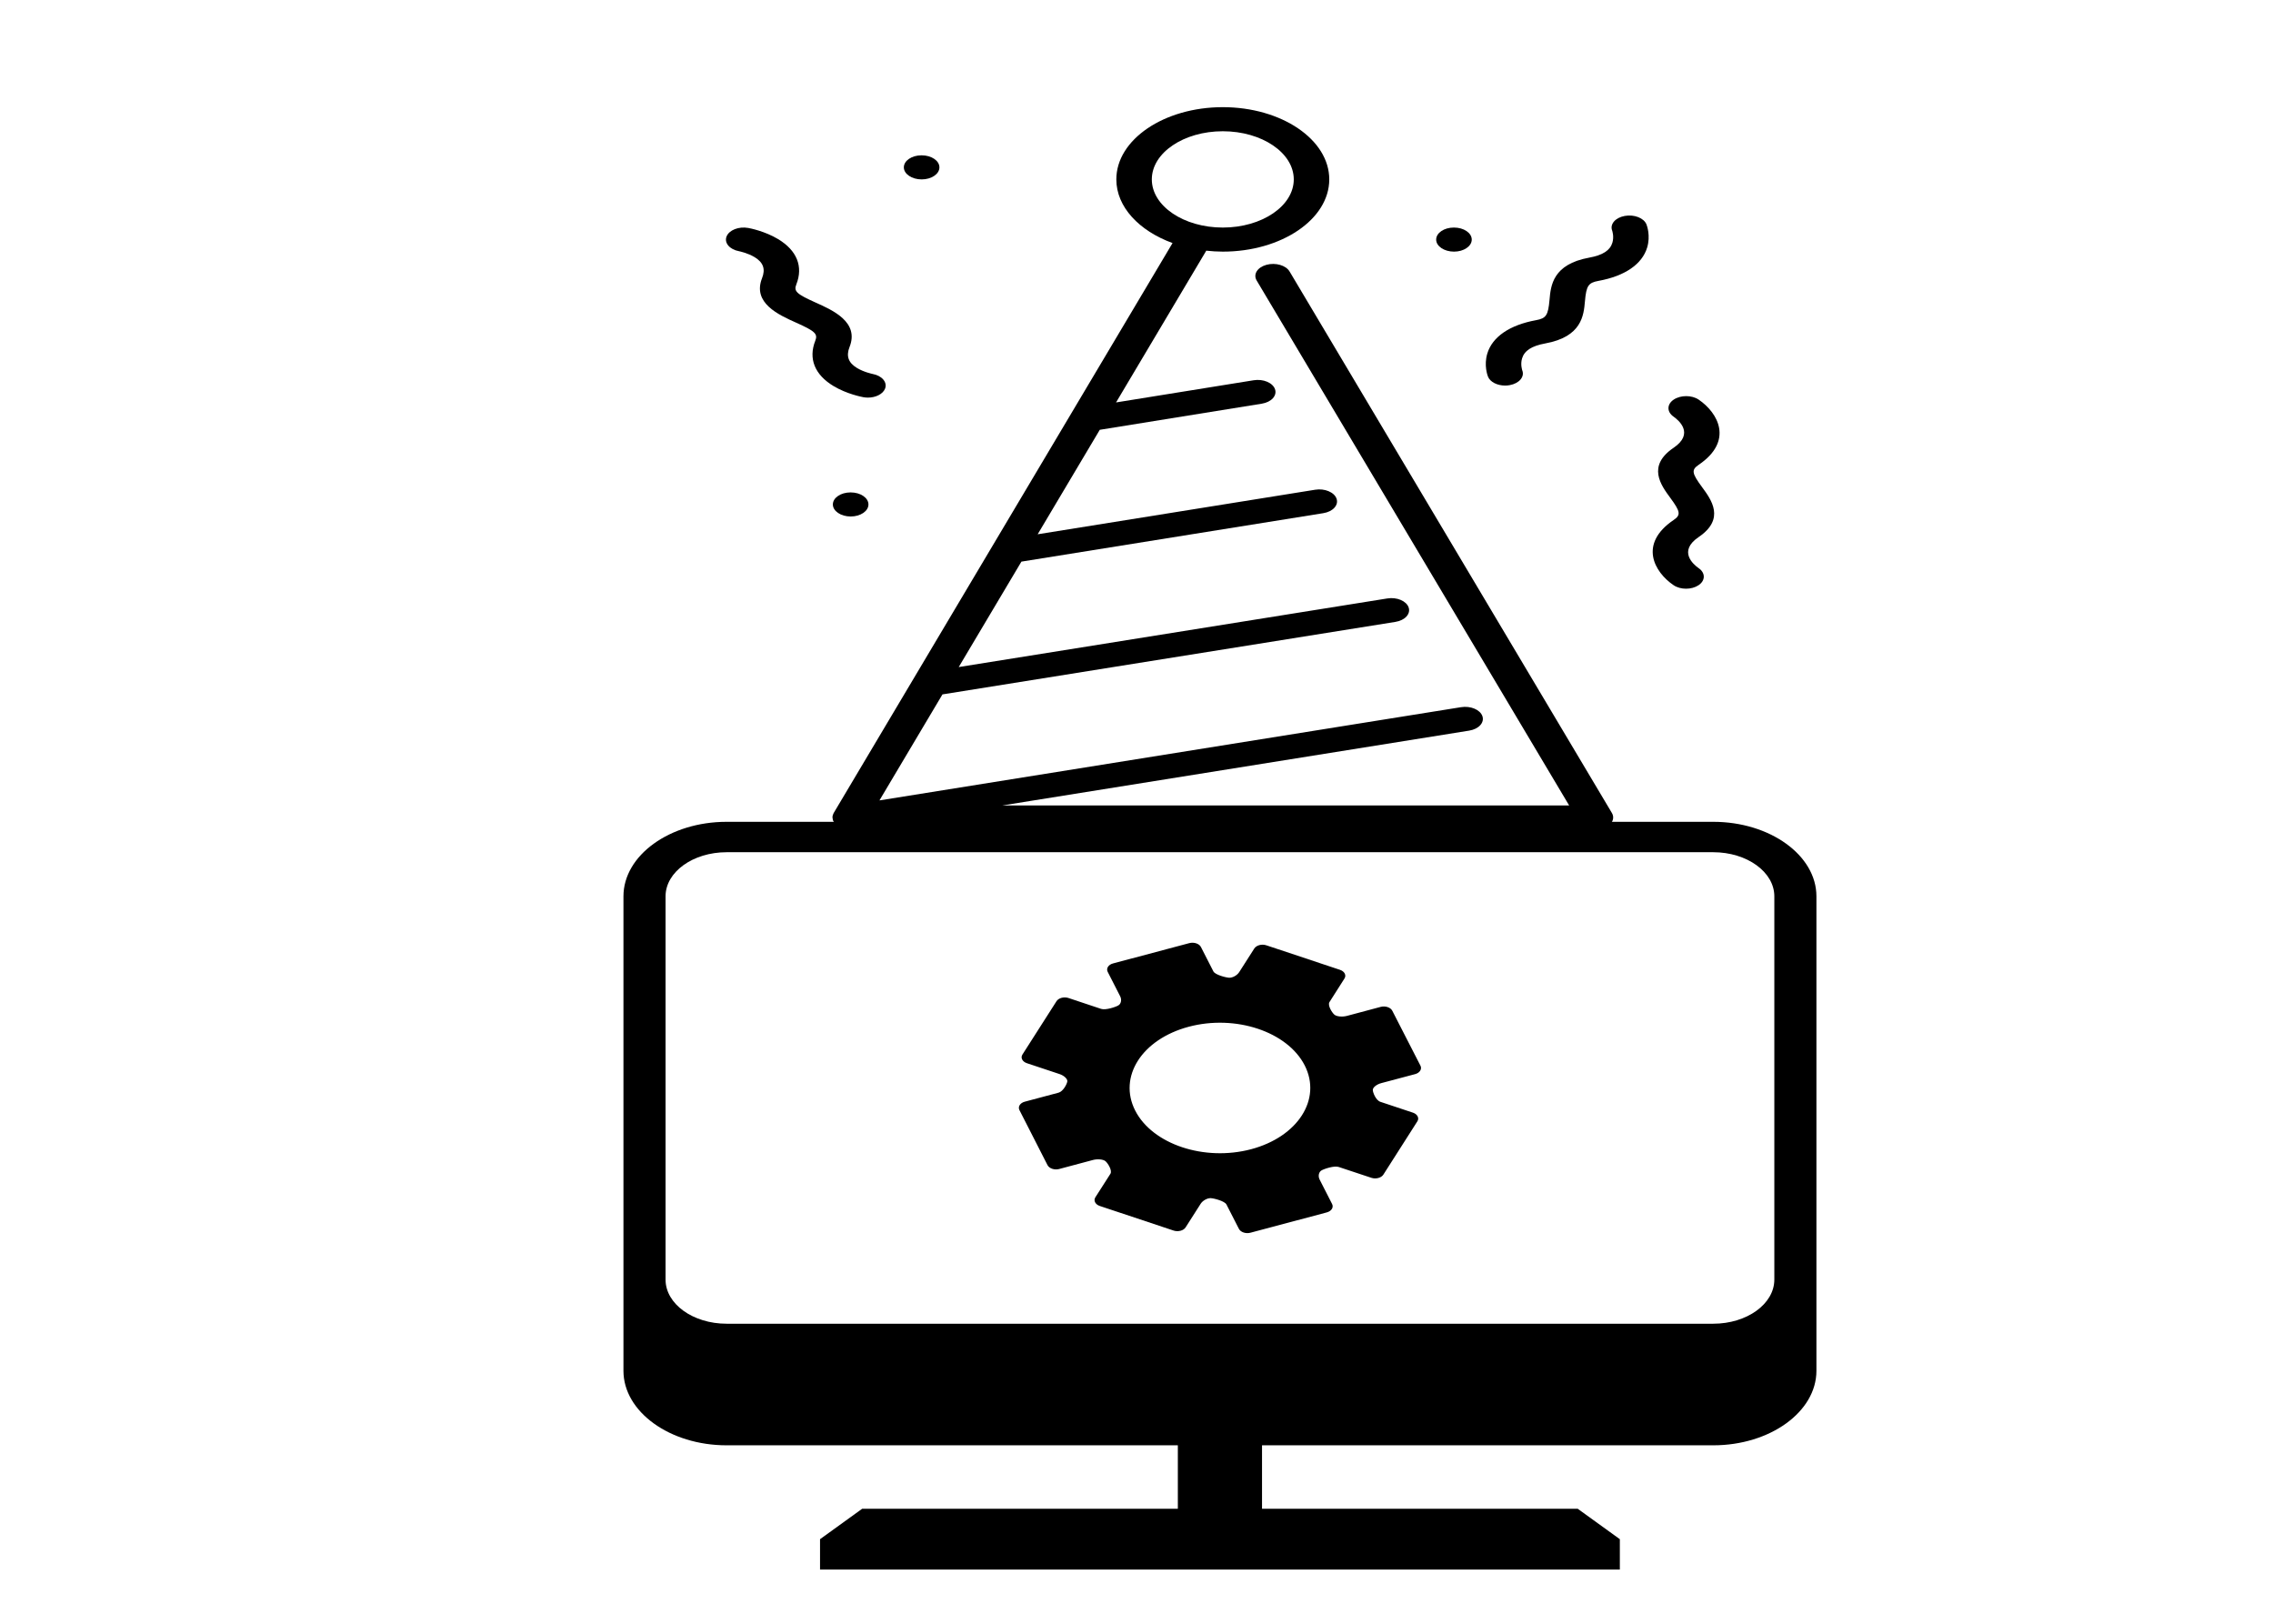
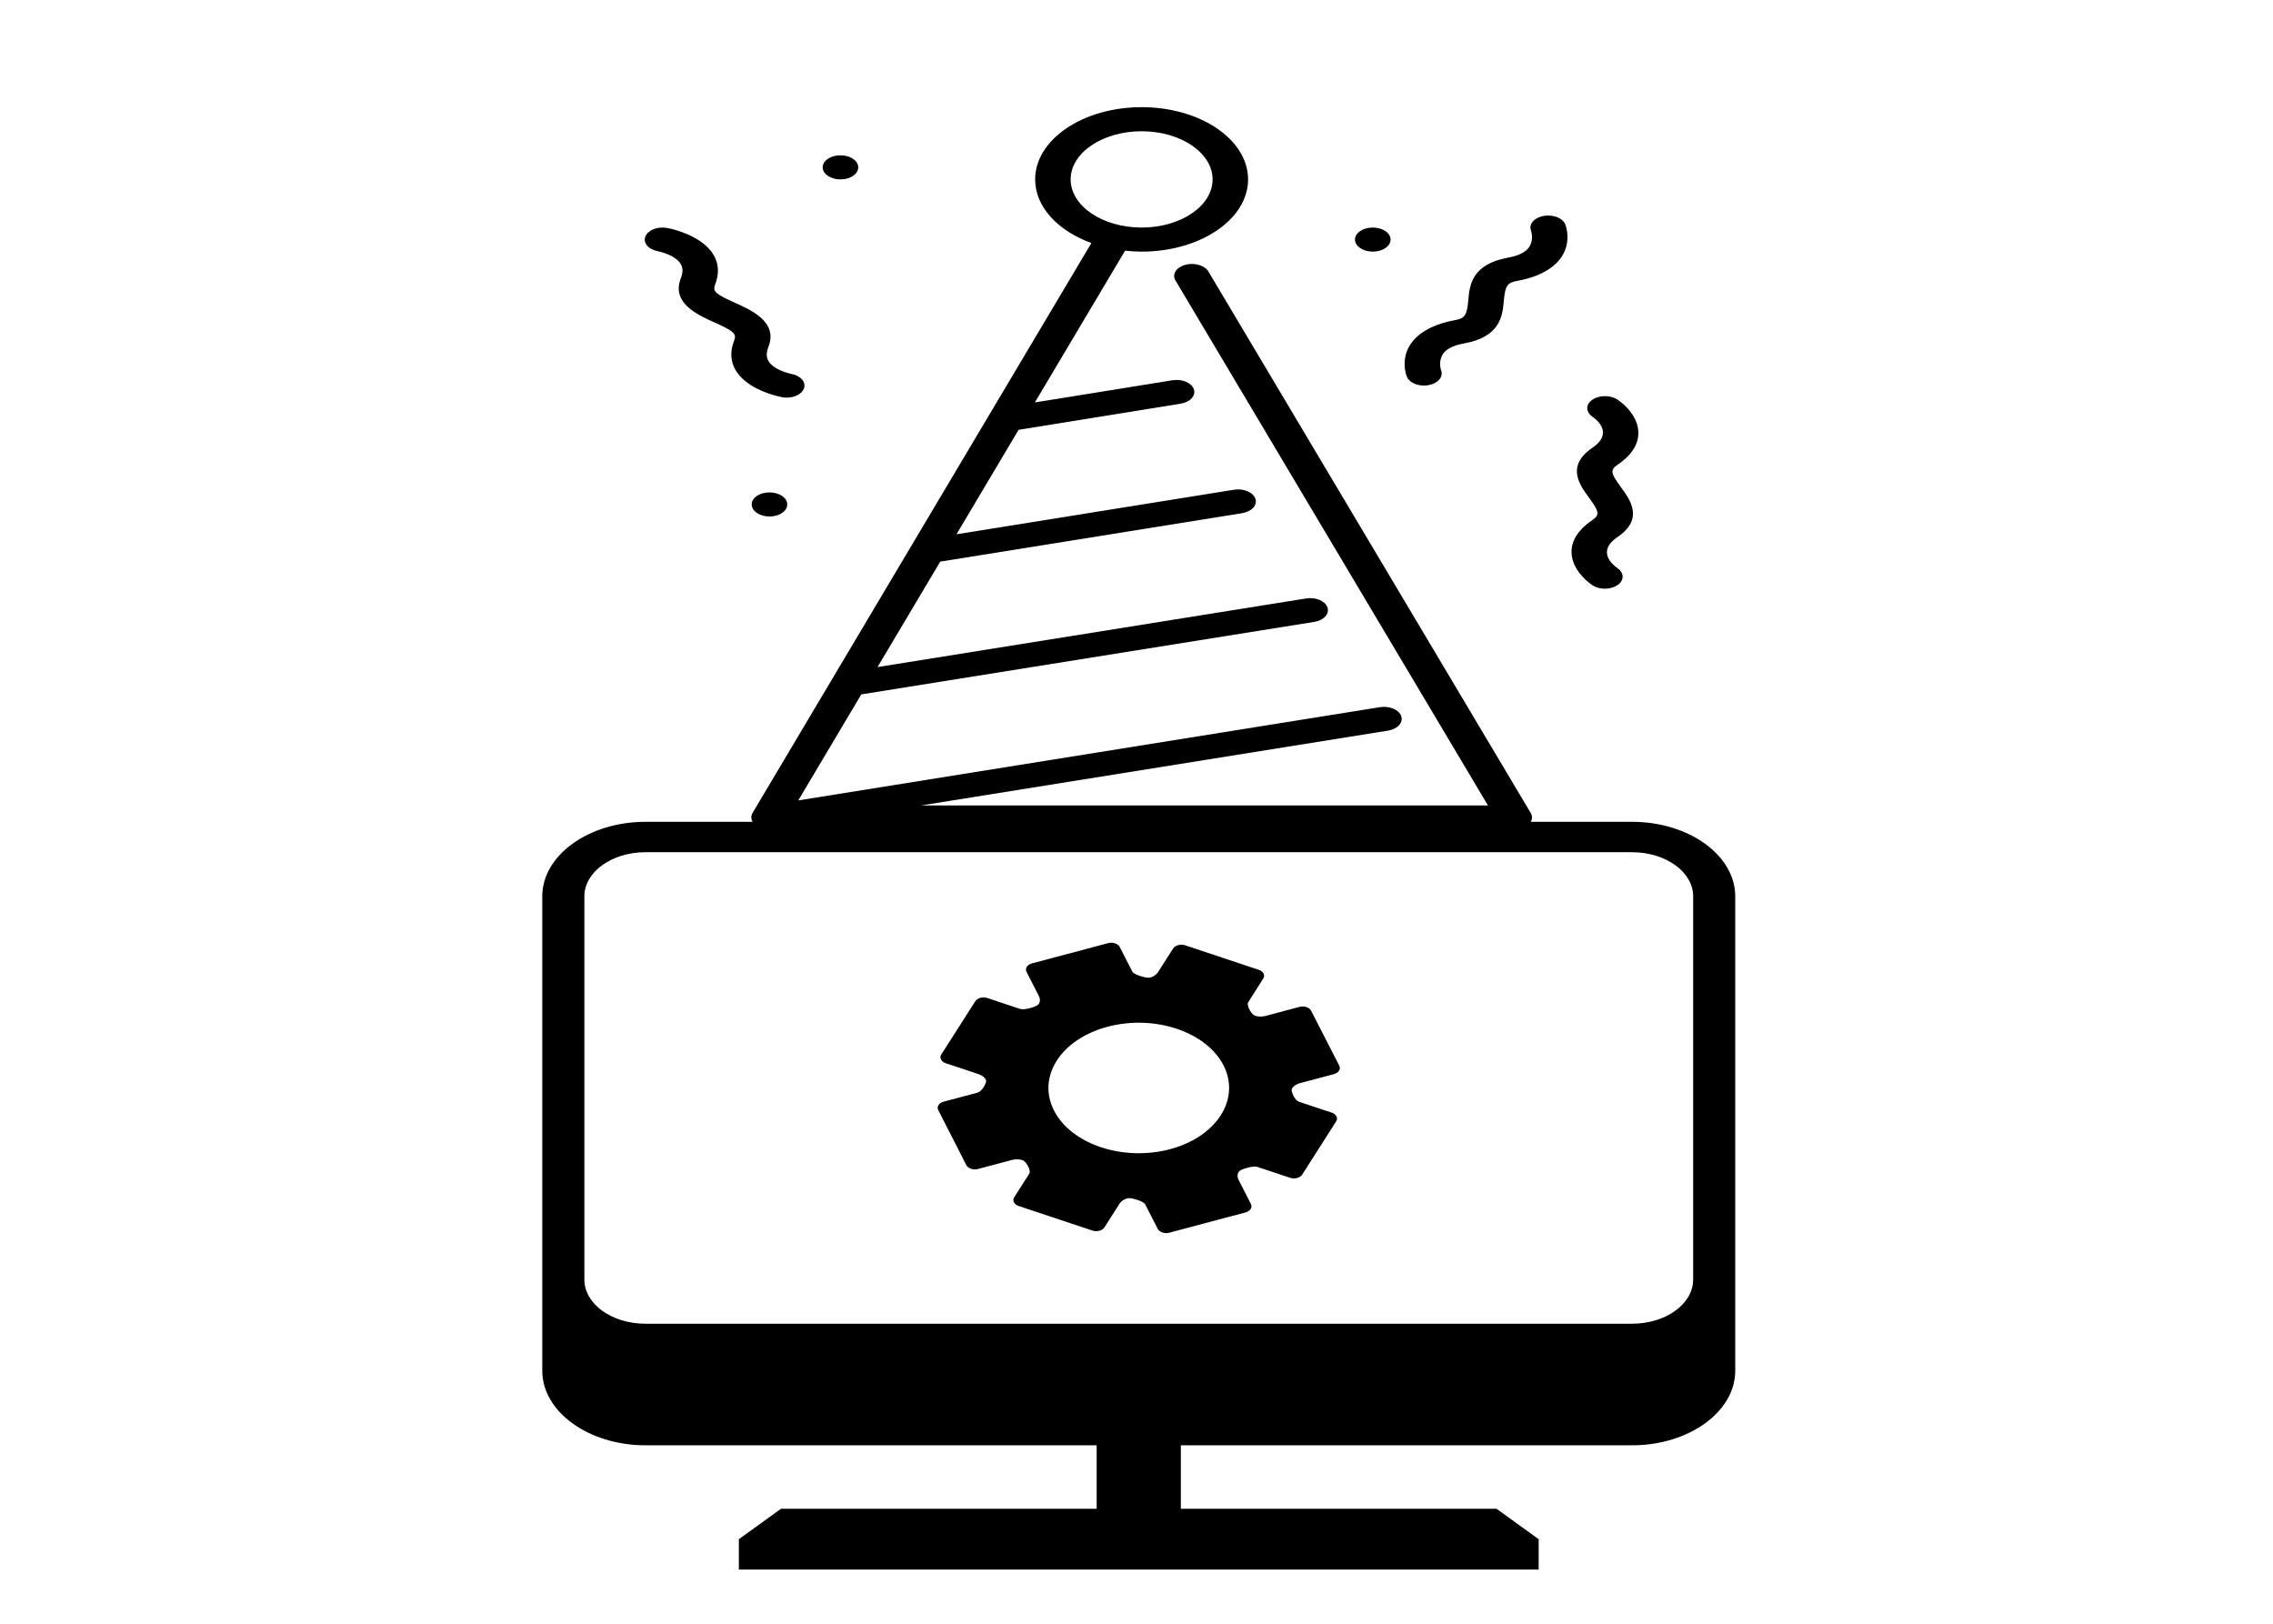
- <svg xmlns="http://www.w3.org/2000/svg" width="100%" height="auto" viewBox="-100 240 700 500" version="1.1">
+ <svg xmlns="http://www.w3.org/2000/svg" width="100%" height="auto" viewBox="-75 240 700 500" version="1.1">
  <defs />
  <g id="Group-2" stroke="none" stroke-width="1" fill="none" fill-rule="evenodd" transform="translate(92, 273)">
    <g id="hat2" transform="translate(31.5107, 0)" fill="#000000">
      <g id="Layer_1">
        <g id="Group">
          <path d="M60.331,22.243 C63.353,22.243 65.795,20.582 65.795,18.536 C65.795,16.49 63.353,14.829 60.331,14.829 L60.276,14.829 C57.26,14.829 54.839,16.49 54.839,18.536 C54.839,20.582 57.314,22.243 60.331,22.243 L60.331,22.243 Z" id="Shape" />
          <path d="M42.358,89.306 C42.833,89.391 43.309,89.436 43.779,89.436 C46.194,89.436 48.396,88.342 49.052,86.685 C49.833,84.705 48.101,82.674 45.189,82.144 C45.167,82.14 42.572,81.614 40.435,80.327 C37.746,78.711 37.014,76.653 38.123,73.844 C41.145,66.199 33.03,62.563 27.658,60.16 C21.784,57.528 20.893,56.69 21.729,54.581 C23.904,49.072 21.915,44.115 16.111,40.627 C12.035,38.173 7.444,37.29 6.937,37.198 C4.002,36.66 1.024,37.843 0.243,39.819 C-0.539,41.798 1.194,43.83 4.106,44.36 C4.134,44.364 6.729,44.89 8.866,46.176 C11.549,47.793 12.287,49.85 11.172,52.66 C8.156,60.304 16.271,63.941 21.637,66.343 C27.517,68.976 28.402,69.813 27.566,71.923 C25.391,77.432 27.385,82.388 33.183,85.877 C37.265,88.331 41.85,89.213 42.358,89.306 L42.358,89.306 Z" id="Shape" />
          <path d="M224.269,44.486 C227.291,44.486 229.734,42.825 229.734,40.779 C229.734,38.733 227.291,37.072 224.269,37.072 L224.215,37.072 C221.199,37.072 218.777,38.733 218.777,40.779 C218.777,42.825 221.253,44.486 224.269,44.486 L224.269,44.486 Z" id="Shape" />
          <path d="M276.85,33.491 C273.932,34.021 272.205,36.056 272.986,38.032 C272.992,38.05 273.615,39.837 273.047,41.731 C272.326,44.119 270.063,45.58 265.921,46.332 C254.653,48.378 254.068,54.963 253.686,59.322 C253.265,64.093 252.642,65.031 249.527,65.594 C241.407,67.074 236.079,70.722 234.522,75.871 C233.429,79.496 234.598,82.633 234.735,82.977 C235.391,84.634 237.598,85.728 240.009,85.728 C240.479,85.728 240.954,85.684 241.43,85.598 C244.342,85.068 246.074,83.033 245.293,81.057 C245.287,81.038 244.659,79.251 245.233,77.357 C245.954,74.973 248.216,73.509 252.358,72.757 C263.627,70.706 264.211,64.123 264.594,59.767 C265.014,54.996 265.637,54.061 268.752,53.494 C276.873,52.019 282.2,48.367 283.753,43.218 C284.846,39.596 283.682,36.456 283.545,36.112 C282.763,34.136 279.768,32.957 276.85,33.491 L276.85,33.491 Z" id="Shape" />
          <path d="M38.472,118.63 L38.418,118.63 C35.402,118.63 32.98,120.291 32.98,122.337 C32.98,124.383 35.456,126.044 38.472,126.044 C41.494,126.044 43.937,124.383 43.937,122.337 C43.937,120.291 41.494,118.63 38.472,118.63 L38.472,118.63 Z" id="Shape" />
          <path d="M300.643,116.973 C297.49,112.698 297.342,111.675 299.621,110.129 C310.473,102.766 305.566,94.092 299.621,90.058 C297.495,88.62 294.079,88.624 291.937,90.047 C289.8,91.474 289.774,93.817 291.861,95.278 C293.495,96.427 298.337,100.513 291.894,104.887 C283.642,110.485 287.992,116.383 290.867,120.286 C294.02,124.561 294.173,125.584 291.894,127.13 C281.035,134.492 285.943,143.167 291.894,147.2 C292.954,147.92 294.342,148.283 295.73,148.283 C297.117,148.283 298.5,147.923 299.571,147.212 C301.708,145.785 301.735,143.442 299.648,141.981 C298.014,140.832 293.172,136.746 299.62,132.372 C307.867,126.774 303.517,120.876 300.643,116.973 L300.643,116.973 Z" id="Shape" />
          <path d="M173.624,50.588 C172.498,48.698 169.318,47.778 166.514,48.542 C163.711,49.309 162.361,51.467 163.492,53.369 L259.724,215.016 L85.206,215.016 L228.947,191.98 C231.887,191.509 233.707,189.511 233.013,187.52 C232.319,185.525 229.368,184.287 226.434,184.762 L47.325,213.471 L66.735,180.825 L206.236,158.497 C209.17,158.03 210.99,156.031 210.296,154.041 C209.608,152.046 206.651,150.804 203.728,151.282 L71.741,172.41 L91.047,139.942 L184.039,125.017 C186.973,124.546 188.793,122.548 188.099,120.557 C187.405,118.563 184.438,117.332 181.525,117.803 L96.053,131.52 L115.179,99.352 L165.087,91.304 C168.027,90.83 169.842,88.831 169.142,86.841 C168.443,84.846 165.492,83.615 162.563,84.094 L120.191,90.922 L147.978,44.189 C149.639,44.368 151.333,44.486 153.066,44.486 C171.149,44.486 185.854,34.51 185.854,22.243 C185.854,9.976 171.148,0 153.065,0 C134.989,0 120.278,9.976 120.278,22.243 C120.278,30.714 127.294,38.087 137.59,41.843 L33.243,217.337 C33.118,217.548 33.057,217.763 32.991,217.982 C32.97,218.038 32.937,218.093 32.92,218.149 C32.822,218.579 32.86,219.013 32.986,219.435 C33.002,219.484 32.975,219.528 32.991,219.576 C33.008,219.628 33.057,219.665 33.079,219.717 C33.215,220.039 33.401,220.347 33.664,220.643 C33.696,220.68 33.713,220.725 33.751,220.762 C33.762,220.773 33.768,220.788 33.779,220.799 C34.079,221.096 34.446,221.348 34.85,221.574 C34.954,221.633 35.075,221.677 35.189,221.733 C35.528,221.892 35.888,222.03 36.271,222.134 C36.414,222.174 36.55,222.211 36.698,222.245 C37.211,222.352 37.742,222.426 38.294,222.43 L38.305,222.43 L38.31,222.43 L267.824,222.43 C269.644,222.43 271.338,221.819 272.354,220.796 C273.371,219.776 273.573,218.479 272.89,217.333 L173.624,50.588 L173.624,50.588 Z M131.207,22.243 C131.207,14.065 141.016,7.415 153.065,7.415 C165.121,7.415 174.924,14.065 174.924,22.243 C174.924,30.421 165.12,37.072 153.065,37.072 C141.016,37.072 131.207,30.421 131.207,22.243 L131.207,22.243 Z" id="Shape" />
        </g>
      </g>
    </g>
    <g id="computer-image" transform="translate(0, 219.9031)" fill="#000000">
      <g id="Capa_1">
        <g id="Group">
          <path d="M335.614,0.159 L31.777,0.159 C14.288,0.159 0,10.483 0,23.099 L0,169.209 C0,181.824 14.298,192.153 31.777,192.153 L170.731,192.153 L170.731,211.699 L73.504,211.699 L60.541,221.06 L60.541,230.421 L306.852,230.421 L306.852,221.06 L293.891,211.699 L196.658,211.699 L196.658,192.153 L335.614,192.153 C353.11,192.153 367.391,181.824 367.391,169.209 L367.391,23.099 C367.393,10.483 353.11,0.159 335.614,0.159 L335.614,0.159 Z M354.428,141.126 C354.428,148.622 345.995,154.712 335.614,154.712 L31.777,154.712 C21.402,154.712 12.965,148.622 12.965,141.126 L12.965,23.099 C12.965,15.612 21.402,9.52 31.777,9.52 L335.616,9.52 C345.997,9.52 354.43,15.614 354.43,23.099 L354.43,141.126 L354.428,141.126 Z" id="Shape" />
          <path d="M233.198,57.148 L222.817,59.918 C221.374,60.302 219.625,60.132 218.943,59.542 C218.232,58.952 216.792,56.681 217.424,55.675 L222.045,48.413 C222.692,47.412 222.072,46.214 220.692,45.748 L197.98,38.183 C196.587,37.722 194.928,38.165 194.277,39.166 L189.639,46.428 C189.004,47.43 187.605,48.215 186.543,48.17 C185.48,48.123 182.214,47.26 181.682,46.223 L177.84,38.704 C177.309,37.667 175.7,37.14 174.264,37.515 L150.774,43.768 C149.337,44.152 148.597,45.313 149.127,46.356 L152.963,53.87 C153.508,54.908 153.263,56.175 152.443,56.672 C151.639,57.175 148.493,58.226 147.109,57.765 L137.056,54.415 C135.669,53.957 134.012,54.397 133.366,55.399 L122.877,71.817 C122.226,72.819 122.852,74.015 124.238,74.487 L134.285,77.829 C135.671,78.285 136.759,79.3 136.696,80.054 C136.632,80.822 135.436,83.184 134,83.564 L123.594,86.34 C122.151,86.724 121.423,87.885 121.941,88.913 L130.6,105.885 C131.133,106.914 132.74,107.448 134.17,107.075 L144.576,104.296 C146.019,103.911 147.766,104.079 148.456,104.671 C149.152,105.252 150.608,107.523 149.969,108.538 L145.331,115.784 C144.697,116.785 145.306,117.982 146.678,118.449 L169.428,126.027 C170.814,126.485 172.492,126.047 173.124,125.041 L177.752,117.787 C178.386,116.785 179.79,116.007 180.854,116.045 C181.911,116.092 185.173,116.955 185.699,117.992 L189.541,125.499 C190.073,126.539 191.68,127.071 193.104,126.686 L216.596,120.433 C218.039,120.049 218.773,118.888 218.241,117.851 L214.405,110.335 C213.872,109.293 214.114,108.041 214.924,107.534 C215.735,107.031 218.885,105.98 220.266,106.441 L230.343,109.783 C231.724,110.241 233.383,109.801 234.027,108.801 L244.495,92.392 C245.142,91.39 244.522,90.189 243.142,89.722 L233.104,86.38 C231.711,85.913 230.773,83.505 230.773,82.727 C230.773,81.95 231.94,81.004 233.395,80.62 L243.816,77.85 C245.246,77.465 245.967,76.305 245.46,75.276 L236.776,58.341 C236.258,57.308 234.638,56.765 233.198,57.148 L233.198,57.148 Z M193.331,100.969 C178.923,104.805 162.914,99.479 157.598,89.071 C152.288,78.657 159.675,67.108 174.074,63.267 C188.48,59.431 204.483,64.757 209.802,75.165 C215.103,85.571 207.725,97.121 193.331,100.969 L193.331,100.969 Z" id="Shape" />
        </g>
      </g>
    </g>
  </g>
</svg>
